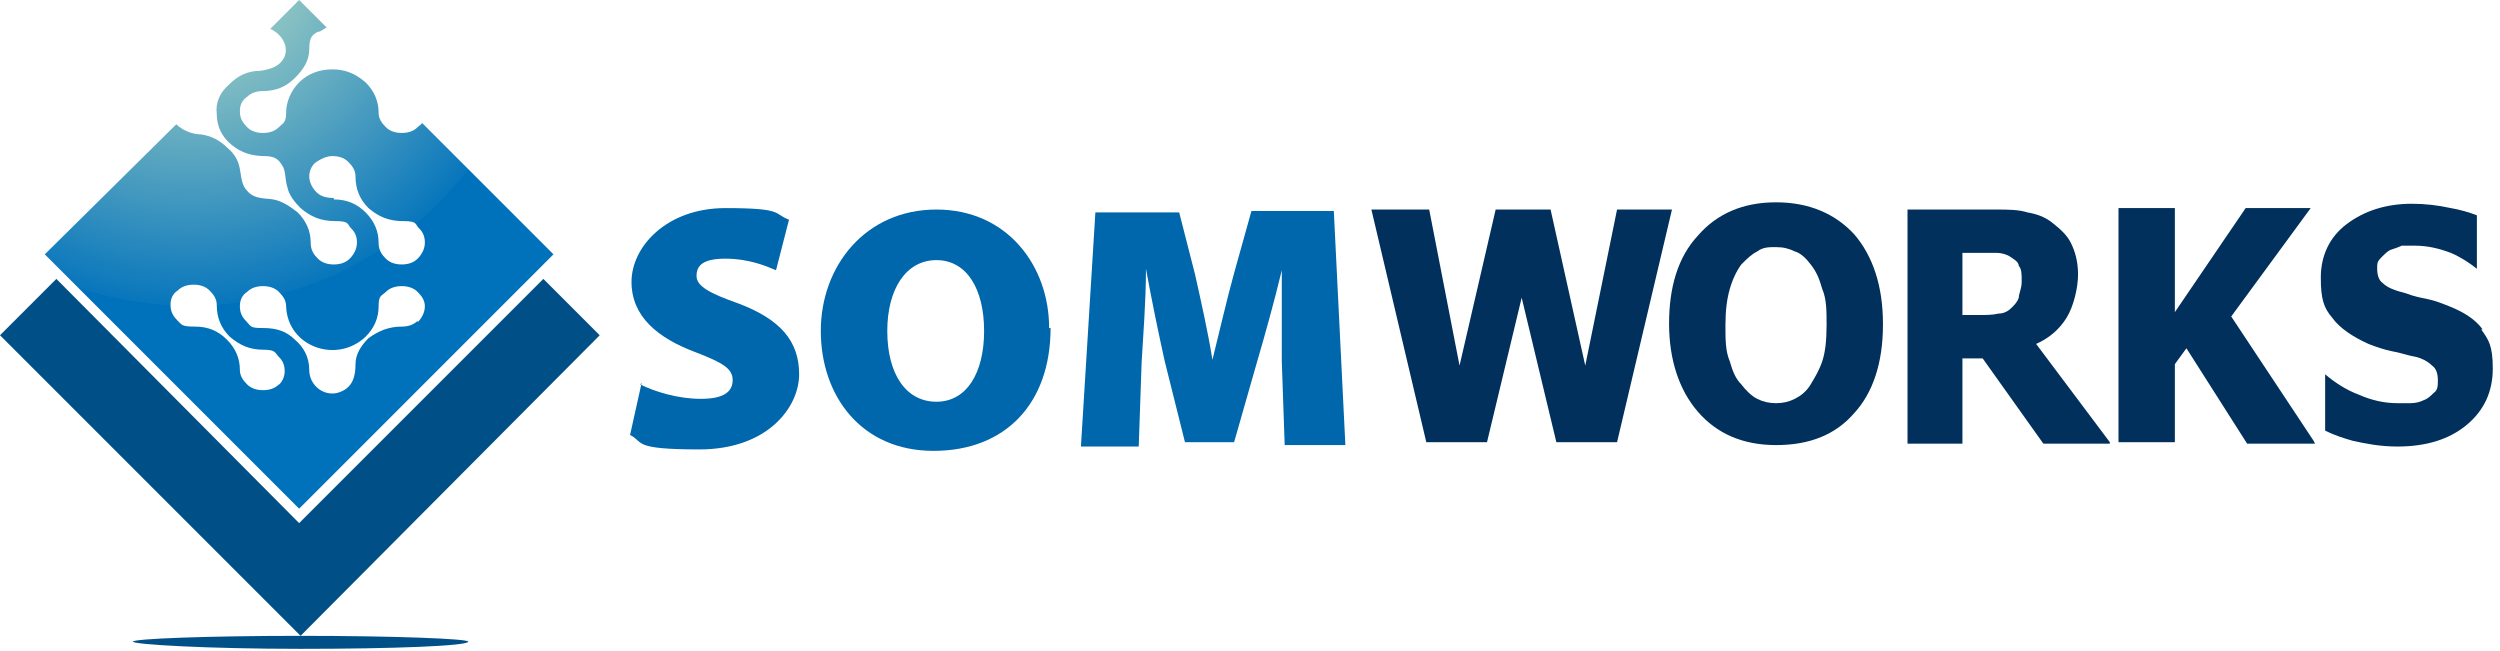
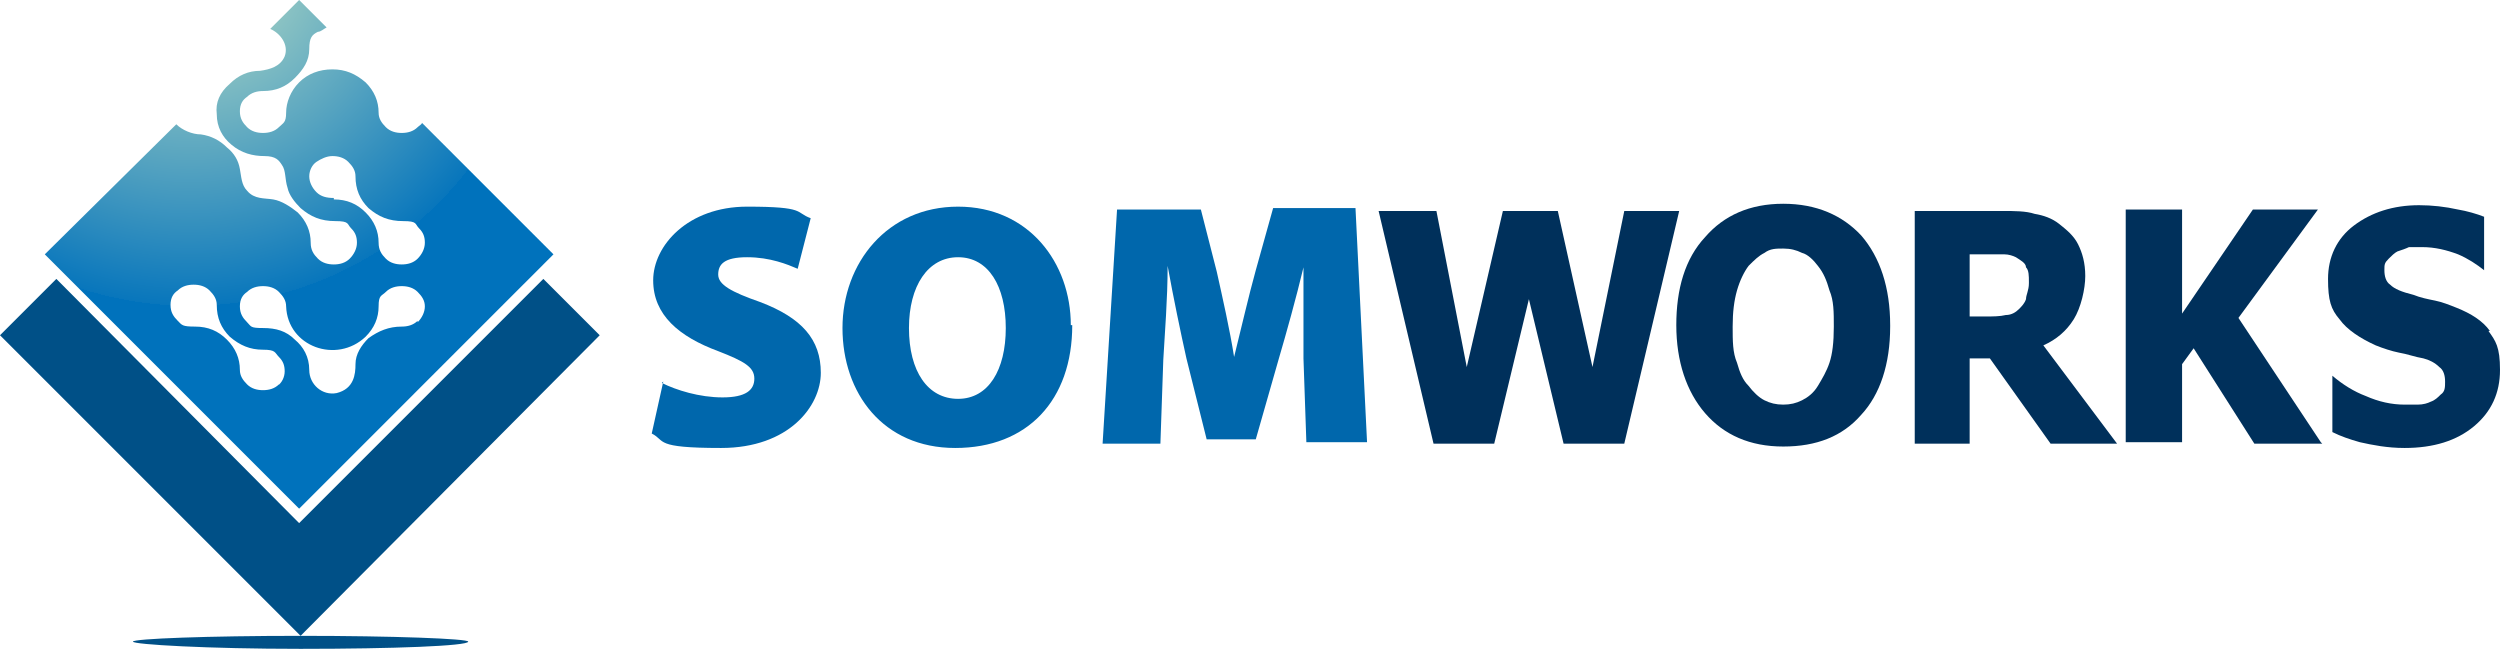
<svg xmlns="http://www.w3.org/2000/svg" id="Layer_1" version="1.1" viewBox="0 0 173 45">
  <defs>
    <style>
      .st0 {
        fill: #0067ac;
      }

      .st1 {
        fill: url(#radial-gradient);
      }

      .st2 {
        fill: url(#radial-gradient1);
      }

      .st3 {
        fill: #00305b;
      }

      .st4 {
        fill: #005087;
      }
    </style>
    <radialGradient id="radial-gradient" cx="-1594.1" cy="90" fx="-1594.1" fy="90" r="1" gradientTransform="translate(18325 -1001.9) scale(11.5)" gradientUnits="userSpaceOnUse">
      <stop offset="0" stop-color="#fff" />
      <stop offset="1" stop-color="#005087" />
    </radialGradient>
    <radialGradient id="radial-gradient1" cx="-1674.4" cy="42.4" fx="-1674.4" fy="42.4" r="1" gradientTransform="translate(40868.4 -1037.8) scale(24.4)" gradientUnits="userSpaceOnUse">
      <stop offset="0" stop-color="#bee1c6" />
      <stop offset="0" stop-color="#b0d9c5" />
      <stop offset=".3" stop-color="#8dc4c3" />
      <stop offset=".6" stop-color="#55a3c0" />
      <stop offset="1" stop-color="#0876bc" />
      <stop offset="1" stop-color="#0072bc" />
    </radialGradient>
  </defs>
  <path class="st1" d="M32.4,44.4c0-.2-5.2-.4-11.6-.4s-11.6.2-11.6.4,5.2.5,11.6.5,11.6-.2,11.6-.5Z" />
  <path class="st4" d="M37.6,19.3l-16.9,16.9L3.9,19.3l-3.9,3.9,20.8,20.8,20.7-20.8s-3.9-3.9-3.9-3.9Z" />
  <path class="st2" d="M29.2,8.5c0,.1-.2.2-.3.3-.3.3-.7.4-1.1.4s-.8-.1-1.1-.4c-.3-.3-.5-.6-.5-1,0-.8-.3-1.5-.9-2.1-.7-.6-1.4-.9-2.3-.9s-1.7.3-2.3.9c-.6.6-.9,1.4-.9,2.1s-.2.7-.5,1-.7.4-1.1.4-.8-.1-1.1-.4c-.3-.3-.5-.6-.5-1.1s.2-.8.5-1c.3-.3.7-.4,1.1-.4.9,0,1.6-.3,2.2-.9s1-1.2,1-2,.2-1,.6-1.2c.2,0,.4-.2.6-.3l-1.9-1.9-2,2c.7.3,1.3,1.1,1,1.9-.3.7-1,.9-1.7,1-.8,0-1.5.3-2.1.9-.7.6-1,1.3-.9,2.1,0,.9.4,1.6,1,2.1.7.6,1.5.8,2.3.8s1,.3,1.2.6c.3.4.2,1,.4,1.6.1.5.5,1,.9,1.4.7.6,1.4.9,2.4.9s.8.2,1.1.5c.3.3.4.6.4,1s-.2.8-.5,1.1c-.3.3-.7.4-1.1.4s-.8-.1-1.1-.4c-.3-.3-.5-.6-.5-1.1,0-.8-.3-1.5-.9-2.1-.5-.4-1.1-.8-1.7-.9-.6-.1-1.3,0-1.8-.6-.4-.4-.4-1-.5-1.5-.1-.6-.4-1.1-.9-1.5-.5-.5-1.1-.8-1.8-.9-.6,0-1.3-.3-1.7-.7L3.1,17.6l17.6,17.6,17.6-17.6-9.1-9.1h0ZM23.1,13.7c-.5,0-.9-.1-1.2-.4s-.5-.7-.5-1.1.2-.8.5-1,.7-.4,1.1-.4.8.1,1.1.4.5.6.5,1c0,.9.3,1.6.9,2.2.7.6,1.4.9,2.4.9s.8.2,1.1.5c.3.3.4.6.4,1s-.2.8-.5,1.1c-.3.3-.7.4-1.1.4s-.8-.1-1.1-.4c-.3-.3-.5-.6-.5-1.1,0-.8-.3-1.5-.9-2.1s-1.3-.9-2.2-.9h0ZM19.3,26.6c-.3.3-.7.4-1.1.4s-.8-.1-1.1-.4c-.3-.3-.5-.6-.5-1,0-.8-.3-1.5-.9-2.1s-1.3-.9-2.2-.9-.9-.1-1.2-.4-.5-.6-.5-1.1.2-.8.5-1c.3-.3.7-.4,1.1-.4s.8.1,1.1.4.5.6.5,1c0,.9.3,1.6.9,2.2.7.6,1.4.9,2.3.9s.8.2,1.1.5c.3.3.4.6.4,1s-.2.8-.5,1h.1ZM28.9,22.2c-.3.3-.7.4-1.1.4-.9,0-1.6.3-2.3.8-.5.5-.9,1.1-.9,1.8s-.1,1.7-1.3,2c-1,.2-1.9-.6-1.9-1.6h0c0-.9-.4-1.6-1-2.1-.6-.6-1.3-.8-2.2-.8s-.8-.1-1.1-.4c-.3-.3-.5-.6-.5-1.1s.2-.8.5-1c.3-.3.7-.4,1.1-.4s.8.1,1.1.4.5.6.5,1c.1,2.8,3.5,4,5.5,2.1.6-.6.9-1.3.9-2.1s.2-.7.5-1,.7-.4,1.1-.4.8.1,1.1.4c.3.3.5.6.5,1s-.2.8-.5,1.1h0Z" />
-   <path class="st3" d="M171.8,22.8c-.5-.7-1.3-1.2-2.3-1.6-.5-.2-1-.4-1.5-.5s-1-.2-1.5-.4c-.8-.2-1.3-.4-1.6-.7-.3-.2-.4-.6-.4-1s0-.5.3-.8c.2-.2.4-.4.6-.5.3-.1.6-.2.8-.3h.9c.9,0,1.7.2,2.5.5.7.3,1.3.7,1.8,1.1v-3.7c-.5-.2-1.2-.4-1.8-.5-.9-.2-1.8-.3-2.7-.3-1.8,0-3.3.5-4.5,1.4s-1.8,2.2-1.8,3.7.2,2.1.8,2.8c.5.7,1.4,1.3,2.5,1.8.5.2,1.1.4,1.6.5.6.1,1.1.3,1.7.4.4.1.8.3,1.1.6.3.2.4.6.4,1s0,.7-.3.9c-.2.2-.4.4-.7.5-.2.1-.5.2-.9.2h-.9c-.9,0-1.8-.2-2.7-.6-.8-.3-1.6-.8-2.3-1.4v3.9c.6.3,1.2.5,1.9.7.9.2,1.9.4,3.1.4,2,0,3.6-.5,4.8-1.5,1.2-1,1.8-2.3,1.8-3.9s-.3-2-.8-2.7h0Z" />
-   <path class="st3" d="M115.7,14.5l-3.8,16.1h-4.2l-2.4-10-2.4,10h-4.2l-3.8-16.1h4l2.1,10.8,2.5-10.8h3.8l2.4,10.8,2.2-10.8h3.9,0Z" />
-   <path class="st3" d="M130.3,22.5c0,2.6-.7,4.7-2,6.1-1.3,1.5-3.1,2.2-5.4,2.2s-4.1-.8-5.4-2.3-2-3.6-2-6.1.6-4.6,2-6.1c1.3-1.5,3.1-2.3,5.4-2.3s4.1.8,5.4,2.2c1.3,1.5,2,3.6,2,6.2h0ZM126.4,22.5c0-1,0-1.8-.3-2.5-.2-.7-.4-1.2-.8-1.7-.3-.4-.7-.8-1.1-.9-.4-.2-.8-.3-1.3-.3s-.9,0-1.3.3c-.4.2-.7.5-1.1.9-.3.4-.6,1-.8,1.7-.2.7-.3,1.5-.3,2.5s0,1.8.3,2.5c.2.7.4,1.2.8,1.6.3.4.7.8,1.1,1s.8.3,1.3.3.9-.1,1.3-.3c.4-.2.8-.5,1.1-1,.3-.5.6-1,.8-1.6.2-.6.3-1.4.3-2.5h0Z" />
-   <path class="st3" d="M146,30.7h-4.6l-4.2-5.9h-1.4v5.9h-3.8V14.5h6.1c.8,0,1.6,0,2.2.2.6.1,1.2.3,1.7.7s1,.8,1.3,1.4.5,1.3.5,2.2-.3,2.2-.8,3-1.2,1.4-2.1,1.8l5.1,6.8h0ZM139.9,19.4c0-.4,0-.8-.2-1,0-.3-.4-.5-.7-.7-.2-.1-.5-.2-.8-.2h-2.4v4.3h1.1c.5,0,1,0,1.4-.1.4,0,.7-.2.9-.4.2-.2.4-.4.5-.7,0-.3.2-.6.2-1.1h0Z" />
-   <path class="st3" d="M160.2,30.7h-4.7l-4.2-6.6-.8,1.1v5.4h-3.9V14.4h3.9v7.2l4.9-7.2h4.5l-5.5,7.5,5.7,8.6h0Z" />
+   <path class="st3" d="M172.3,22.9c-.5-.7-1.3-1.2-2.3-1.6-.5-.2-1-.4-1.5-.5s-1-.2-1.5-.4c-.8-.2-1.3-.4-1.6-.7-.3-.2-.4-.6-.4-1s0-.5.3-.8c.2-.2.4-.4.6-.5.3-.1.6-.2.8-.3h.9c.9,0,1.7.2,2.5.5.7.3,1.3.7,1.8,1.1v-3.7c-.5-.2-1.2-.4-1.8-.5-.9-.2-1.8-.3-2.7-.3-1.8,0-3.3.5-4.5,1.4s-1.8,2.2-1.8,3.7.2,2.1.8,2.8c.5.7,1.4,1.3,2.5,1.8.5.2,1.1.4,1.6.5.6.1,1.1.3,1.7.4.4.1.8.3,1.1.6.3.2.4.6.4,1s0,.7-.3.9c-.2.2-.4.4-.7.5-.2.1-.5.2-.9.2h-.9c-.9,0-1.8-.2-2.7-.6-.8-.3-1.6-.8-2.3-1.4v3.9c.6.3,1.2.5,1.9.7.9.2,1.9.4,3.1.4,2,0,3.6-.5,4.8-1.5,1.2-1,1.8-2.3,1.8-3.9s-.3-2-.8-2.7h0Z" />
+   <path class="st3" d="M116.2,14.6l-3.8,16.1h-4.2l-2.4-10-2.4,10h-4.2l-3.8-16.1h4l2.1,10.8,2.5-10.8h3.8l2.4,10.8,2.2-10.8h3.9,0Z" />
+   <path class="st3" d="M130.8,22.6c0,2.6-.7,4.7-2,6.1-1.3,1.5-3.1,2.2-5.4,2.2s-4.1-.8-5.4-2.3-2-3.6-2-6.1.6-4.6,2-6.1c1.3-1.5,3.1-2.3,5.4-2.3s4.1.8,5.4,2.2c1.3,1.5,2,3.6,2,6.2h0ZM126.9,22.6c0-1,0-1.8-.3-2.5-.2-.7-.4-1.2-.8-1.7-.3-.4-.7-.8-1.1-.9-.4-.2-.8-.3-1.3-.3s-.9,0-1.3.3c-.4.2-.7.5-1.1.9-.3.4-.6,1-.8,1.7-.2.7-.3,1.5-.3,2.5s0,1.8.3,2.5c.2.7.4,1.2.8,1.6.3.4.7.8,1.1,1s.8.3,1.3.3.9-.1,1.3-.3c.4-.2.8-.5,1.1-1,.3-.5.6-1,.8-1.6.2-.6.3-1.4.3-2.5h0Z" />
+   <path class="st3" d="M146.5,30.7h-4.6l-4.2-5.9h-1.4v5.9h-3.8V14.6h6.1c.8,0,1.6,0,2.2.2.6.1,1.2.3,1.7.7s1,.8,1.3,1.4.5,1.3.5,2.2-.3,2.2-.8,3-1.2,1.4-2.1,1.8l5.1,6.8h0ZM140.4,19.5c0-.4,0-.8-.2-1,0-.3-.4-.5-.7-.7-.2-.1-.5-.2-.8-.2h-2.4v4.3h1.1c.5,0,1,0,1.4-.1.4,0,.7-.2.9-.4.2-.2.4-.4.5-.7,0-.3.2-.6.2-1.1h0Z" />
+   <path class="st3" d="M160.7,30.7h-4.7l-4.2-6.6-.8,1.1v5.4h-3.9V14.5h3.9v7.2l4.9-7.2h4.5l-5.5,7.5,5.7,8.6h0Z" />
  <g>
-     <path class="st0" d="M44.3,26.6c1,.5,2.6,1,4.2,1s2.2-.5,2.2-1.3-.7-1.2-2.5-1.9c-2.7-1-4.5-2.5-4.5-4.9s2.4-5.1,6.5-5.1,3.3.4,4.4.8l-.9,3.5c-.7-.3-1.9-.8-3.5-.8s-2,.5-2,1.2.9,1.2,2.9,1.9c2.9,1.1,4.2,2.6,4.2,4.9s-2.2,5.2-6.9,5.2-3.8-.5-4.8-1l.8-3.6Z" />
-     <path class="st0" d="M72.7,22.7c0,5.2-3.1,8.5-8.1,8.5s-7.8-3.8-7.8-8.3,3.1-8.4,8-8.4,7.8,3.9,7.8,8.2ZM61.4,22.9c0,3,1.3,4.9,3.4,4.9s3.3-2,3.3-4.9-1.2-4.9-3.3-4.9-3.4,2-3.4,4.9Z" />
-     <path class="st0" d="M88.7,25.2c0-1.8,0-4,0-6.5h0c-.5,2.1-1.2,4.6-1.7,6.3l-1.6,5.6h-3.4l-1.4-5.6c-.4-1.8-.9-4.2-1.3-6.4h0c0,2.3-.2,4.7-.3,6.5l-.2,5.8h-4l1-16.2h5.8l1.1,4.3c.4,1.8.9,4,1.2,5.9h0c.5-2,1-4.2,1.5-6l1.2-4.3h5.7l.8,16.2h-4.2l-.2-5.8Z" />
+     <path class="st0" d="M45.8,26.5c1,.5,2.6,1,4.2,1s2.2-.5,2.2-1.3-.7-1.2-2.5-1.9c-2.7-1-4.5-2.5-4.5-4.9s2.4-5.1,6.5-5.1,3.3.4,4.4.8l-.9,3.5c-.7-.3-1.9-.8-3.5-.8s-2,.5-2,1.2.9,1.2,2.9,1.9c2.9,1.1,4.2,2.6,4.2,4.9s-2.2,5.2-6.9,5.2-3.8-.5-4.8-1l.8-3.6Z" />
+     <path class="st0" d="M74.2,22.5c0,5.2-3.1,8.5-8.1,8.5s-7.8-3.8-7.8-8.3,3.1-8.4,8-8.4,7.8,3.9,7.8,8.2ZM62.9,22.7c0,3,1.3,4.9,3.4,4.9s3.3-2,3.3-4.9-1.2-4.9-3.3-4.9-3.4,2-3.4,4.9Z" />
+     <path class="st0" d="M90.2,25c0-1.8,0-4,0-6.5h0c-.5,2.1-1.2,4.6-1.7,6.3l-1.6,5.6h-3.4l-1.4-5.6c-.4-1.8-.9-4.2-1.3-6.4h0c0,2.3-.2,4.7-.3,6.5l-.2,5.8h-4l1-16.2h5.8l1.1,4.3c.4,1.8.9,4,1.2,5.9h0c.5-2,1-4.2,1.5-6l1.2-4.3h5.7l.8,16.2h-4.2l-.2-5.8Z" />
  </g>
</svg>
